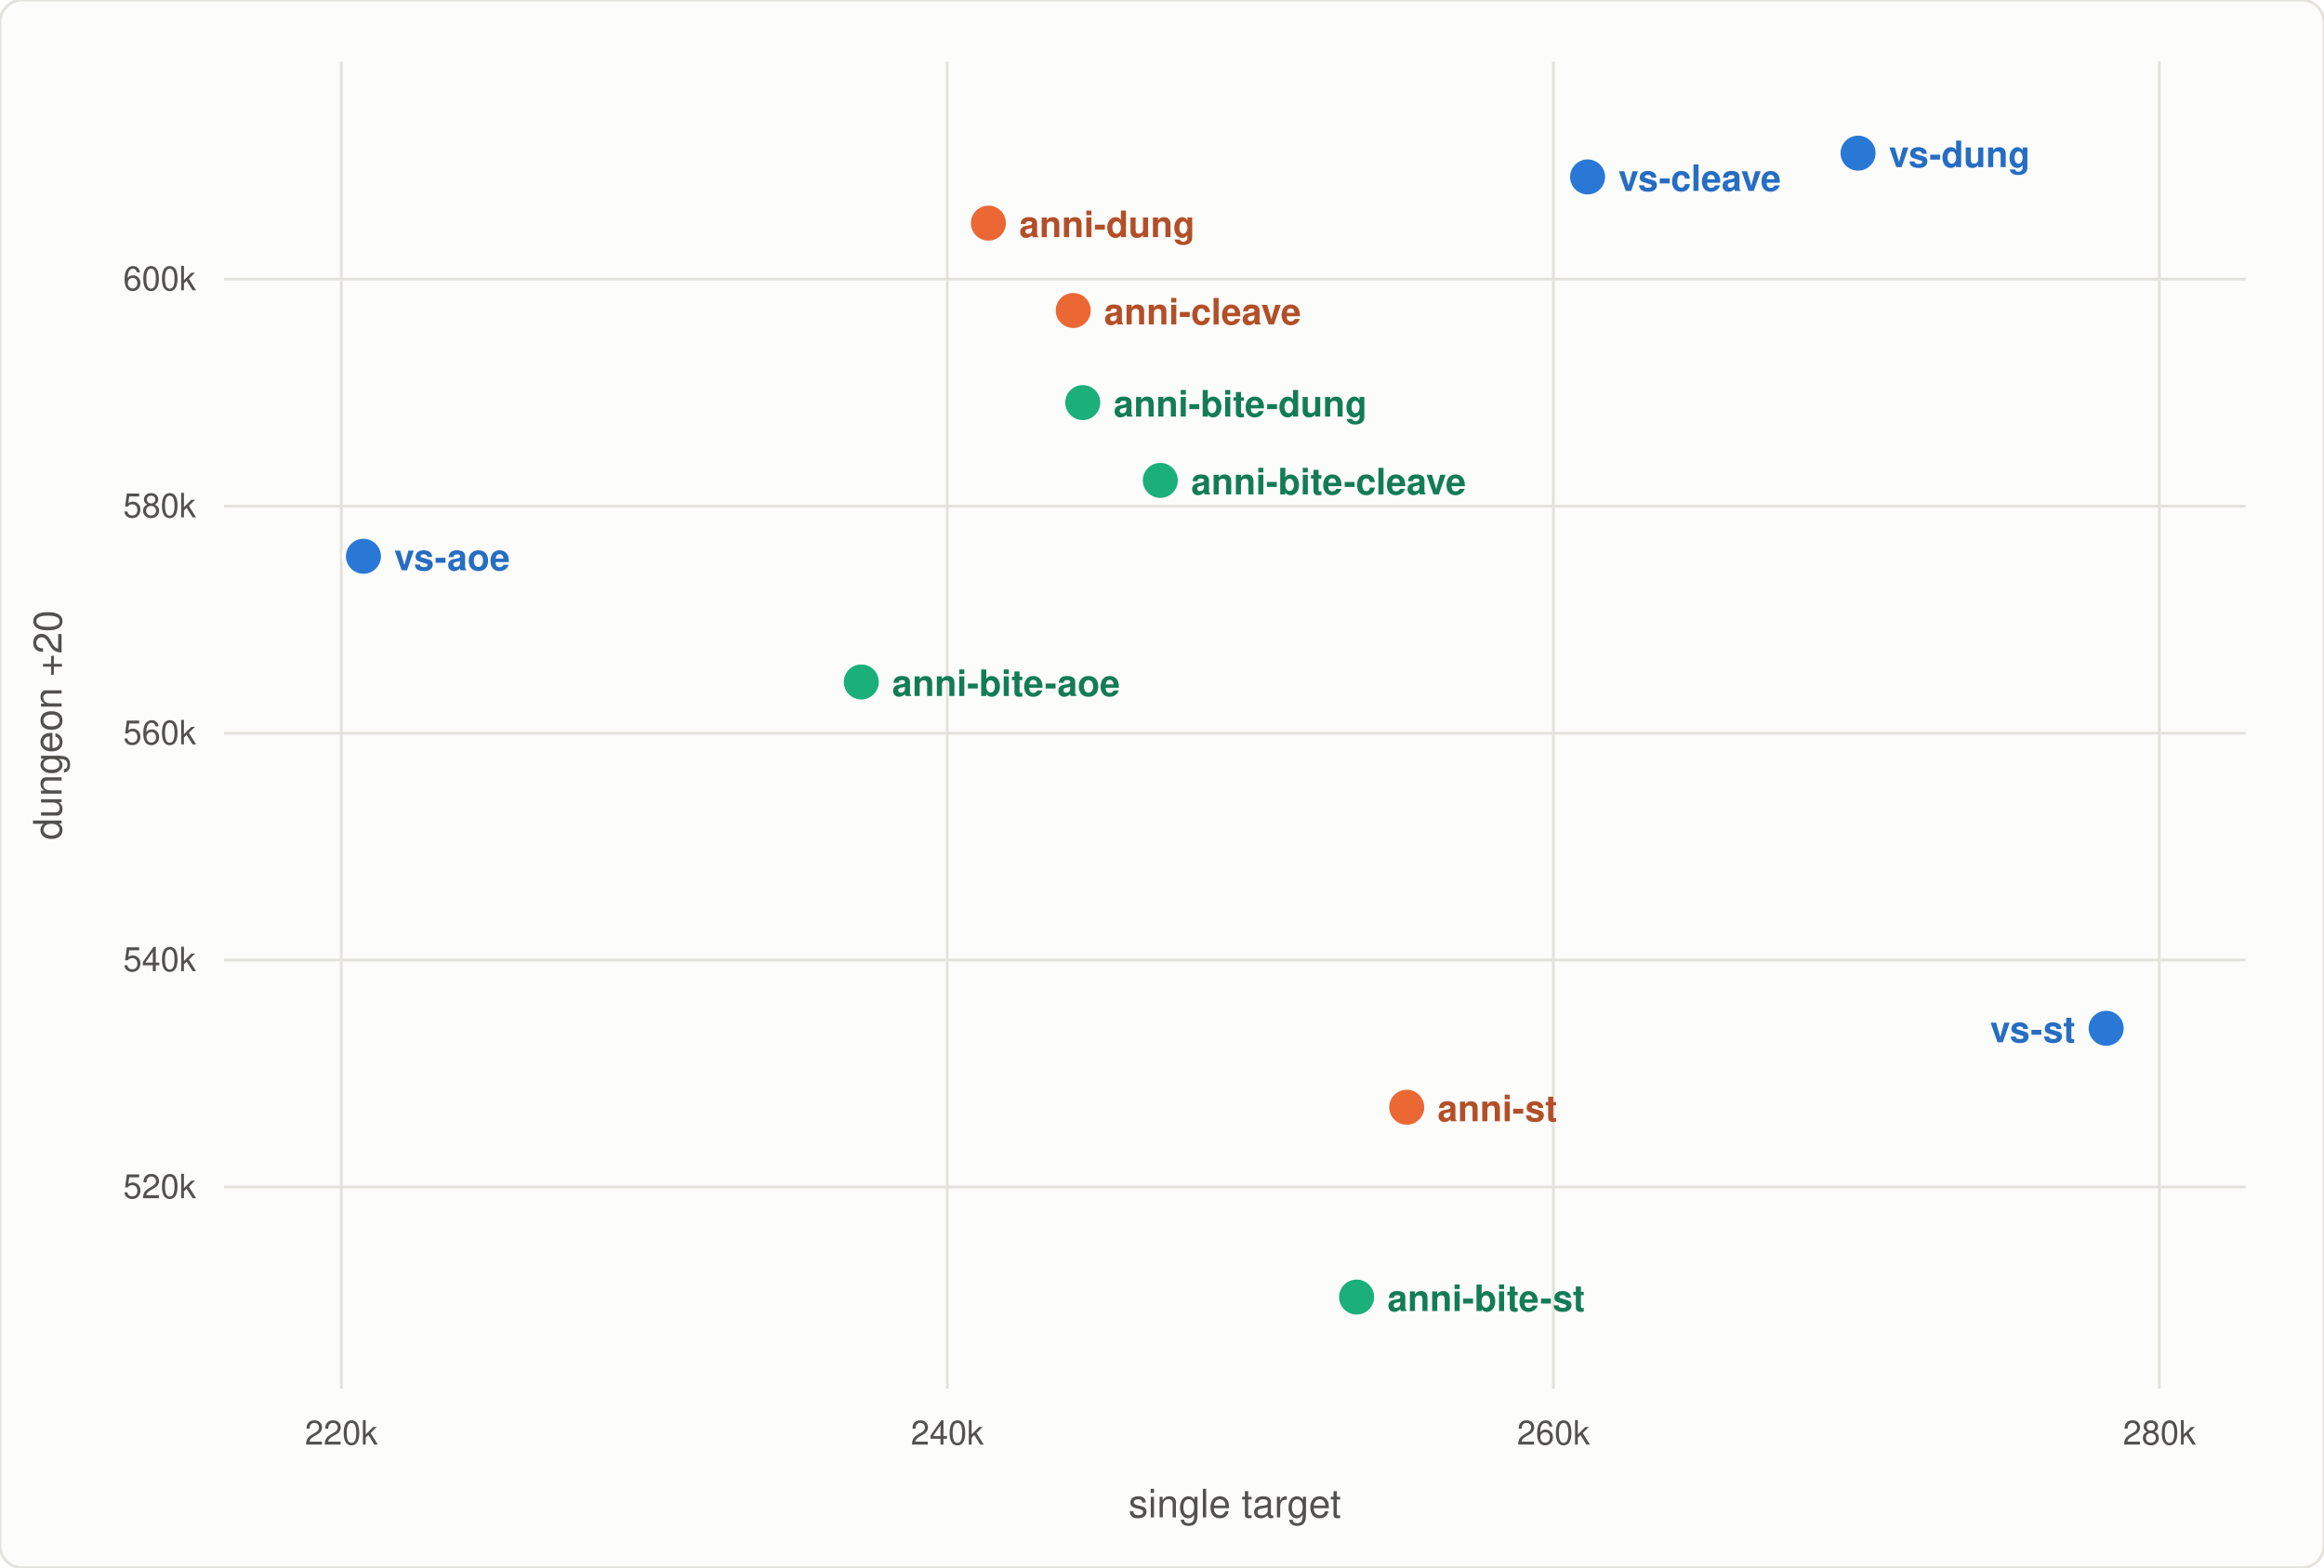
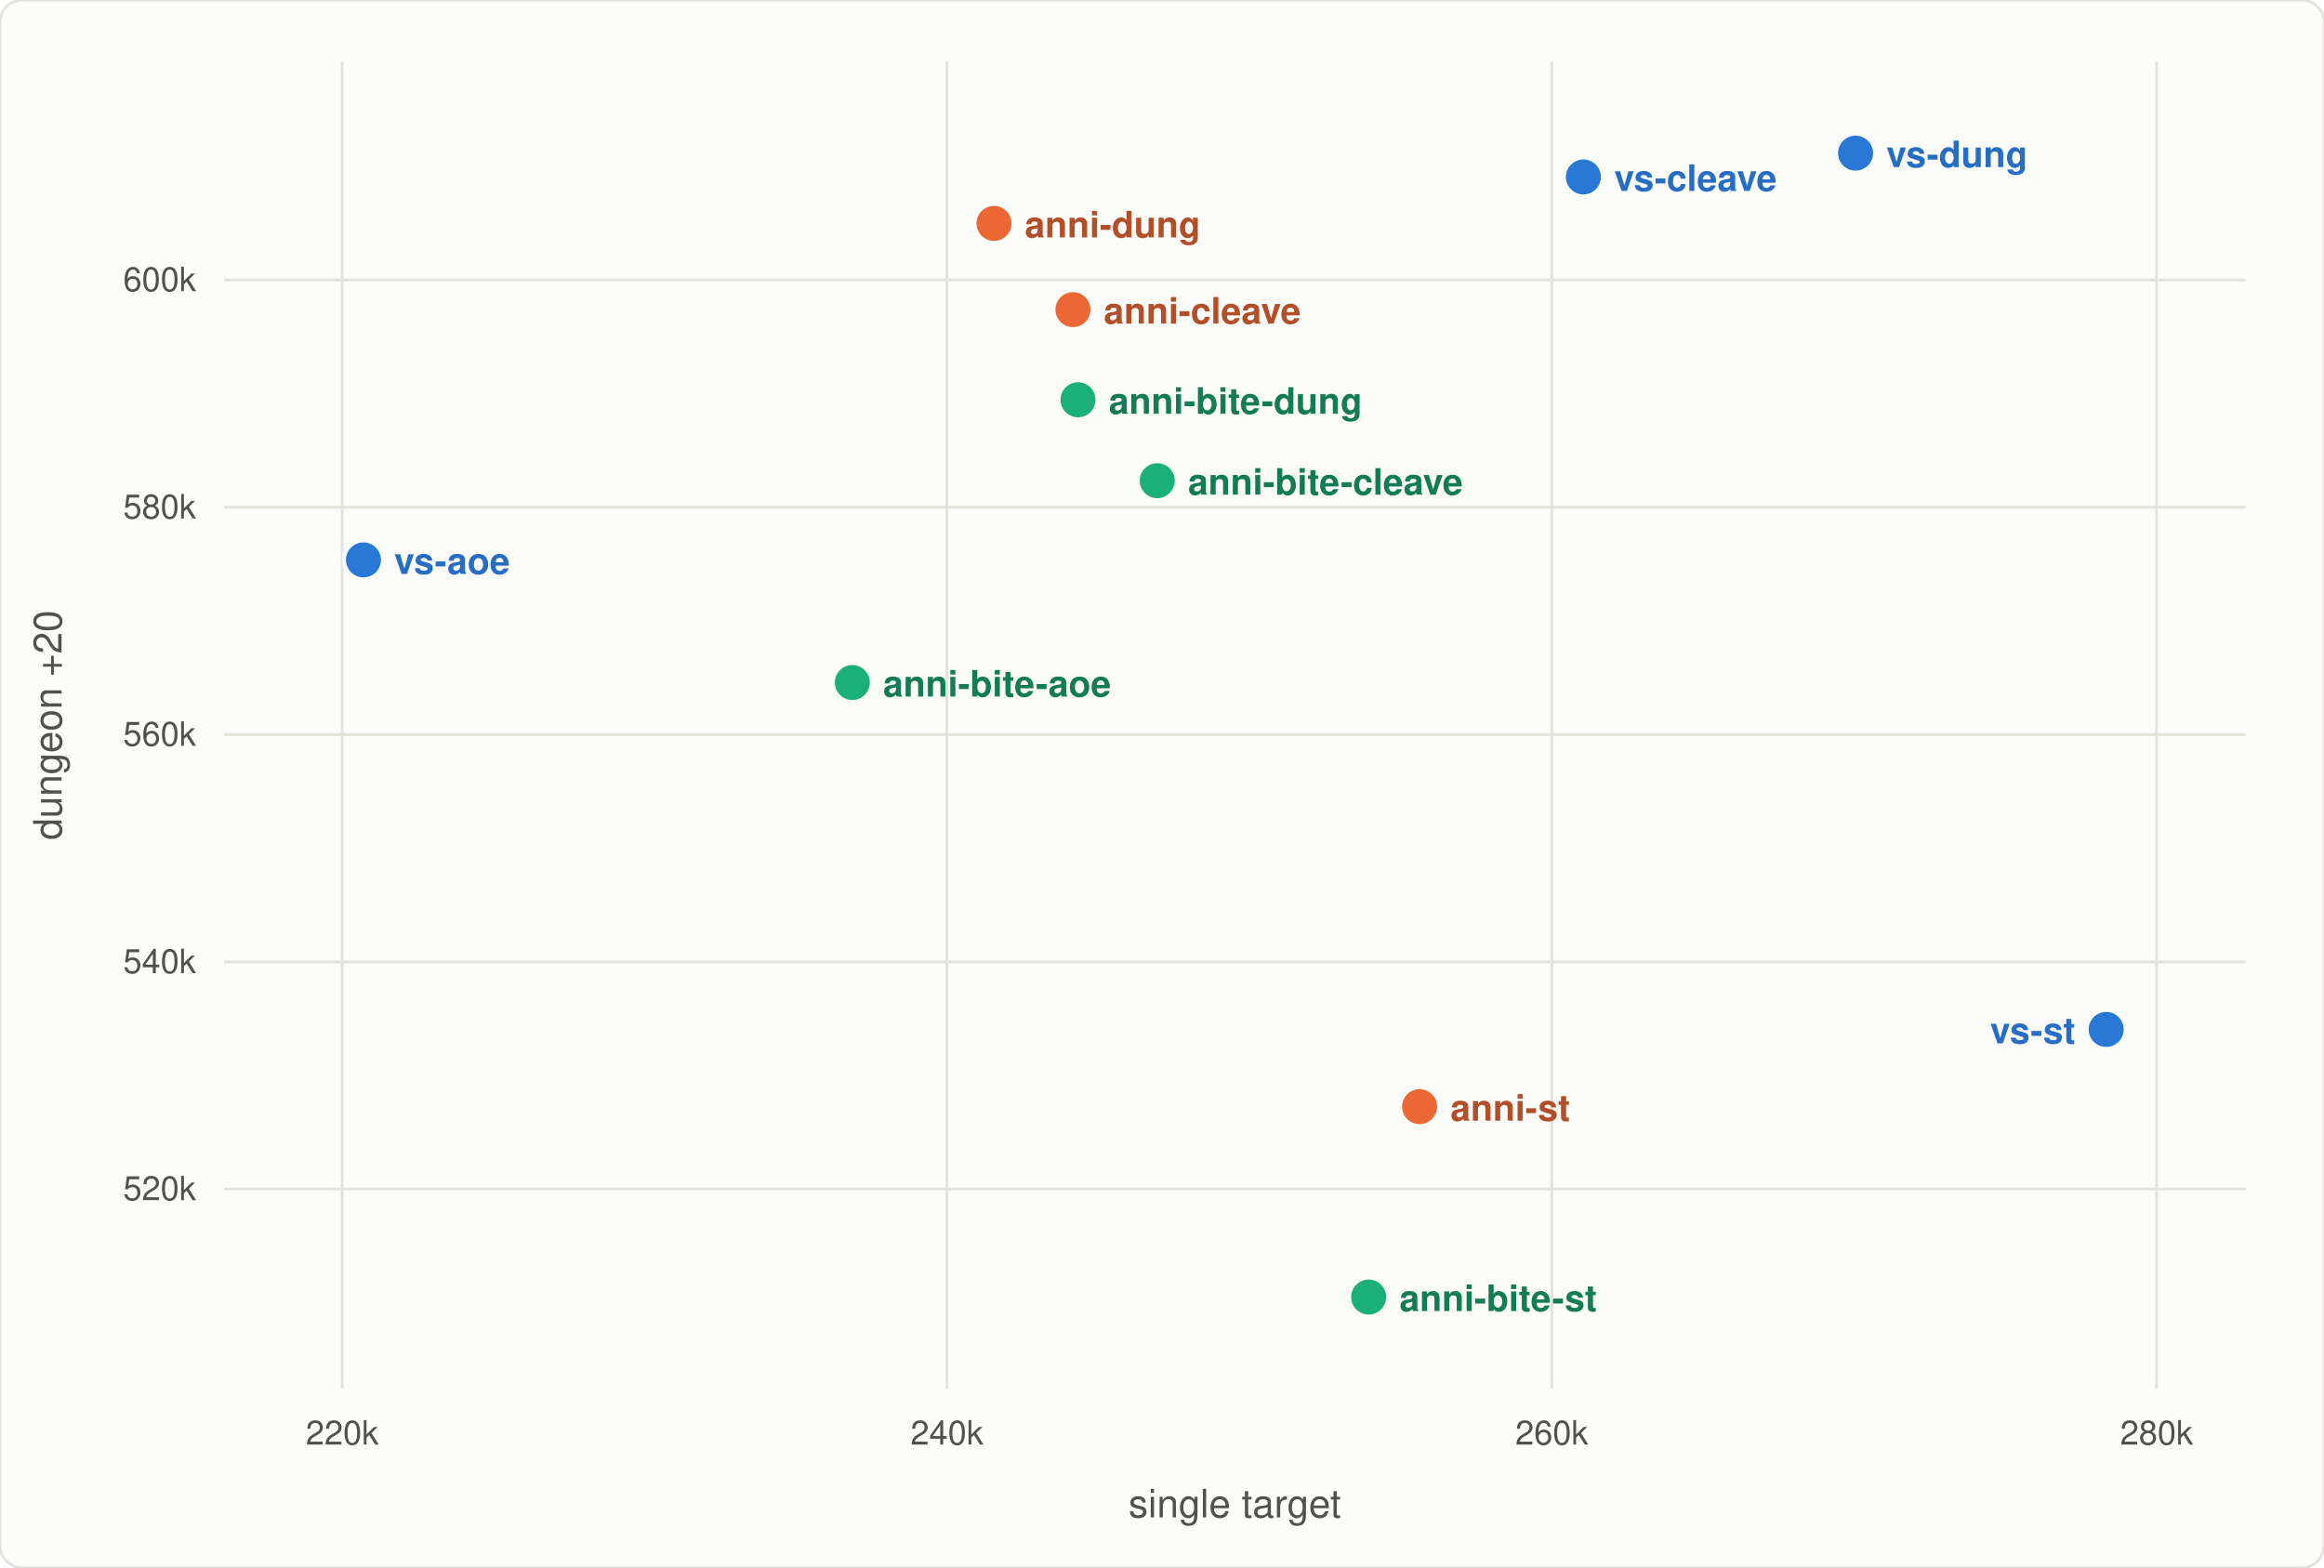
<svg xmlns="http://www.w3.org/2000/svg" viewBox="0 0 830 560" width="830" height="560" font-family="system-ui, -apple-system, Segoe UI, Helvetica, Arial, sans-serif" role="img" aria-labelledby="title desc">
  <rect width="830" height="560" rx="8" fill="#fcfcfb" stroke="#e3e2dc" />
-   <line x1="121.9" x2="121.9" y1="22" y2="496" stroke="#e3e2dc" />
-   <text x="121.9" y="516.0" font-size="12" fill="#52514e" text-anchor="middle">220k</text>
-   <line x1="338.3" x2="338.3" y1="22" y2="496" stroke="#e3e2dc" />
-   <text x="338.3" y="516.0" font-size="12" fill="#52514e" text-anchor="middle">240k</text>
-   <line x1="554.8" x2="554.8" y1="22" y2="496" stroke="#e3e2dc" />
-   <text x="554.8" y="516.0" font-size="12" fill="#52514e" text-anchor="middle">260k</text>
-   <line x1="771.2" x2="771.2" y1="22" y2="496" stroke="#e3e2dc" />
-   <text x="771.2" y="516.0" font-size="12" fill="#52514e" text-anchor="middle">280k</text>
-   <line x1="80" x2="802" y1="424.0" y2="424.0" stroke="#e3e2dc" />
-   <text x="70.0" y="428.0" font-size="12" fill="#52514e" text-anchor="end">520k</text>
-   <line x1="80" x2="802" y1="342.9" y2="342.9" stroke="#e3e2dc" />
-   <text x="70.0" y="346.9" font-size="12" fill="#52514e" text-anchor="end">540k</text>
-   <line x1="80" x2="802" y1="261.9" y2="261.9" stroke="#e3e2dc" />
-   <text x="70.0" y="265.9" font-size="12" fill="#52514e" text-anchor="end">560k</text>
-   <line x1="80" x2="802" y1="180.8" y2="180.8" stroke="#e3e2dc" />
-   <text x="70.0" y="184.8" font-size="12" fill="#52514e" text-anchor="end">580k</text>
-   <line x1="80" x2="802" y1="99.7" y2="99.7" stroke="#e3e2dc" />
-   <text x="70.0" y="103.7" font-size="12" fill="#52514e" text-anchor="end">600k</text>
+   <line x1="122.2" x2="122.2" y1="22" y2="496" stroke="#e3e2dc" />
+   <text x="122.2" y="516.0" font-size="12" fill="#52514e" text-anchor="middle">220k</text>
+   <line x1="338.2" x2="338.2" y1="22" y2="496" stroke="#e3e2dc" />
+   <text x="338.2" y="516.0" font-size="12" fill="#52514e" text-anchor="middle">240k</text>
+   <line x1="554.2" x2="554.2" y1="22" y2="496" stroke="#e3e2dc" />
+   <text x="554.2" y="516.0" font-size="12" fill="#52514e" text-anchor="middle">260k</text>
+   <line x1="770.2" x2="770.2" y1="22" y2="496" stroke="#e3e2dc" />
+   <text x="770.2" y="516.0" font-size="12" fill="#52514e" text-anchor="middle">280k</text>
+   <line x1="80" x2="802" y1="424.7" y2="424.7" stroke="#e3e2dc" />
+   <text x="70.0" y="428.7" font-size="12" fill="#52514e" text-anchor="end">520k</text>
+   <line x1="80" x2="802" y1="343.6" y2="343.6" stroke="#e3e2dc" />
+   <text x="70.0" y="347.6" font-size="12" fill="#52514e" text-anchor="end">540k</text>
+   <line x1="80" x2="802" y1="262.4" y2="262.4" stroke="#e3e2dc" />
+   <text x="70.0" y="266.4" font-size="12" fill="#52514e" text-anchor="end">560k</text>
+   <line x1="80" x2="802" y1="181.2" y2="181.2" stroke="#e3e2dc" />
+   <text x="70.0" y="185.2" font-size="12" fill="#52514e" text-anchor="end">580k</text>
+   <line x1="80" x2="802" y1="100.0" y2="100.0" stroke="#e3e2dc" />
+   <text x="70.0" y="104.0" font-size="12" fill="#52514e" text-anchor="end">600k</text>
  <text x="441.0" y="542.0" font-size="14" fill="#52514e" text-anchor="middle">single target</text>
  <text x="22.0" y="259.0" font-size="14" fill="#52514e" text-anchor="middle" transform="rotate(-90 22 259.0)">dungeon +20</text>
  <g class="build">
-     <circle cx="752.2" cy="367.3" r="7" fill="#2a78d6" stroke="#fcfcfb" stroke-width="1.5" />
-     <text x="741.2" y="372.3" font-size="13" fill="#266dc3" text-anchor="end" font-weight="600">vs-st</text>
+     <circle cx="752.2" cy="367.7" r="7" fill="#2a78d6" stroke="#fcfcfb" stroke-width="1.5" />
+     <text x="741.2" y="372.7" font-size="13" fill="#266dc3" text-anchor="end" font-weight="600">vs-st</text>
  </g>
  <g class="build">
-     <circle cx="567.0" cy="63.2" r="7" fill="#2a78d6" stroke="#fcfcfb" stroke-width="1.5" />
-     <text x="578.0" y="68.2" font-size="13" fill="#266dc3" text-anchor="start" font-weight="600">vs-cleave</text>
+     <circle cx="565.5" cy="63.2" r="7" fill="#2a78d6" stroke="#fcfcfb" stroke-width="1.5" />
+     <text x="576.5" y="68.2" font-size="13" fill="#266dc3" text-anchor="start" font-weight="600">vs-cleave</text>
  </g>
  <g class="build">
-     <circle cx="129.8" cy="198.7" r="7" fill="#2a78d6" stroke="#fcfcfb" stroke-width="1.5" />
-     <text x="140.8" y="203.7" font-size="13" fill="#266dc3" text-anchor="start" font-weight="600">vs-aoe</text>
+     <circle cx="129.8" cy="200.0" r="7" fill="#2a78d6" stroke="#fcfcfb" stroke-width="1.5" />
+     <text x="140.8" y="205.0" font-size="13" fill="#266dc3" text-anchor="start" font-weight="600">vs-aoe</text>
  </g>
  <g class="build">
-     <circle cx="663.6" cy="54.7" r="7" fill="#2a78d6" stroke="#fcfcfb" stroke-width="1.5" />
-     <text x="674.6" y="59.7" font-size="13" fill="#266dc3" text-anchor="start" font-weight="600">vs-dung</text>
+     <circle cx="662.7" cy="54.7" r="7" fill="#2a78d6" stroke="#fcfcfb" stroke-width="1.5" />
+     <text x="673.7" y="59.7" font-size="13" fill="#266dc3" text-anchor="start" font-weight="600">vs-dung</text>
  </g>
  <g class="build">
-     <circle cx="502.4" cy="395.5" r="7" fill="#eb6834" stroke="#fcfcfb" stroke-width="1.5" />
-     <text x="513.4" y="400.5" font-size="13" fill="#b34f28" text-anchor="start" font-weight="600">anni-st</text>
+     <circle cx="507.0" cy="395.3" r="7" fill="#eb6834" stroke="#fcfcfb" stroke-width="1.5" />
+     <text x="518.0" y="400.3" font-size="13" fill="#b34f28" text-anchor="start" font-weight="600">anni-st</text>
  </g>
  <g class="build">
-     <circle cx="383.3" cy="110.9" r="7" fill="#eb6834" stroke="#fcfcfb" stroke-width="1.5" />
-     <text x="394.3" y="115.9" font-size="13" fill="#b34f28" text-anchor="start" font-weight="600">anni-cleave</text>
+     <circle cx="383.2" cy="110.6" r="7" fill="#eb6834" stroke="#fcfcfb" stroke-width="1.5" />
+     <text x="394.2" y="115.6" font-size="13" fill="#b34f28" text-anchor="start" font-weight="600">anni-cleave</text>
  </g>
  <g class="build">
-     <circle cx="353.0" cy="79.7" r="7" fill="#eb6834" stroke="#fcfcfb" stroke-width="1.5" />
-     <text x="364.0" y="84.7" font-size="13" fill="#b34f28" text-anchor="start" font-weight="600">anni-dung</text>
+     <circle cx="355.0" cy="79.8" r="7" fill="#eb6834" stroke="#fcfcfb" stroke-width="1.5" />
+     <text x="366.0" y="84.8" font-size="13" fill="#b34f28" text-anchor="start" font-weight="600">anni-dung</text>
  </g>
  <g class="build">
-     <circle cx="484.5" cy="463.3" r="7" fill="#1baf7a" stroke="#fcfcfb" stroke-width="1.5" />
-     <text x="495.5" y="468.3" font-size="13" fill="#137c57" text-anchor="start" font-weight="600">anni-bite-st</text>
+     <circle cx="488.8" cy="463.3" r="7" fill="#1baf7a" stroke="#fcfcfb" stroke-width="1.5" />
+     <text x="499.8" y="468.3" font-size="13" fill="#137c57" text-anchor="start" font-weight="600">anni-bite-st</text>
  </g>
  <g class="build">
-     <circle cx="414.4" cy="171.6" r="7" fill="#1baf7a" stroke="#fcfcfb" stroke-width="1.5" />
-     <text x="425.4" y="176.6" font-size="13" fill="#137c57" text-anchor="start" font-weight="600">anni-bite-cleave</text>
+     <circle cx="413.3" cy="171.7" r="7" fill="#1baf7a" stroke="#fcfcfb" stroke-width="1.5" />
+     <text x="424.3" y="176.7" font-size="13" fill="#137c57" text-anchor="start" font-weight="600">anni-bite-cleave</text>
  </g>
  <g class="build">
-     <circle cx="307.6" cy="243.6" r="7" fill="#1baf7a" stroke="#fcfcfb" stroke-width="1.5" />
-     <text x="318.6" y="248.6" font-size="13" fill="#137c57" text-anchor="start" font-weight="600">anni-bite-aoe</text>
+     <circle cx="304.4" cy="243.8" r="7" fill="#1baf7a" stroke="#fcfcfb" stroke-width="1.5" />
+     <text x="315.4" y="248.8" font-size="13" fill="#137c57" text-anchor="start" font-weight="600">anni-bite-aoe</text>
  </g>
  <g class="build">
-     <circle cx="386.7" cy="143.8" r="7" fill="#1baf7a" stroke="#fcfcfb" stroke-width="1.5" />
-     <text x="397.7" y="148.8" font-size="13" fill="#137c57" text-anchor="start" font-weight="600">anni-bite-dung</text>
+     <circle cx="385.0" cy="142.8" r="7" fill="#1baf7a" stroke="#fcfcfb" stroke-width="1.5" />
+     <text x="396.0" y="147.8" font-size="13" fill="#137c57" text-anchor="start" font-weight="600">anni-bite-dung</text>
  </g>
</svg>
